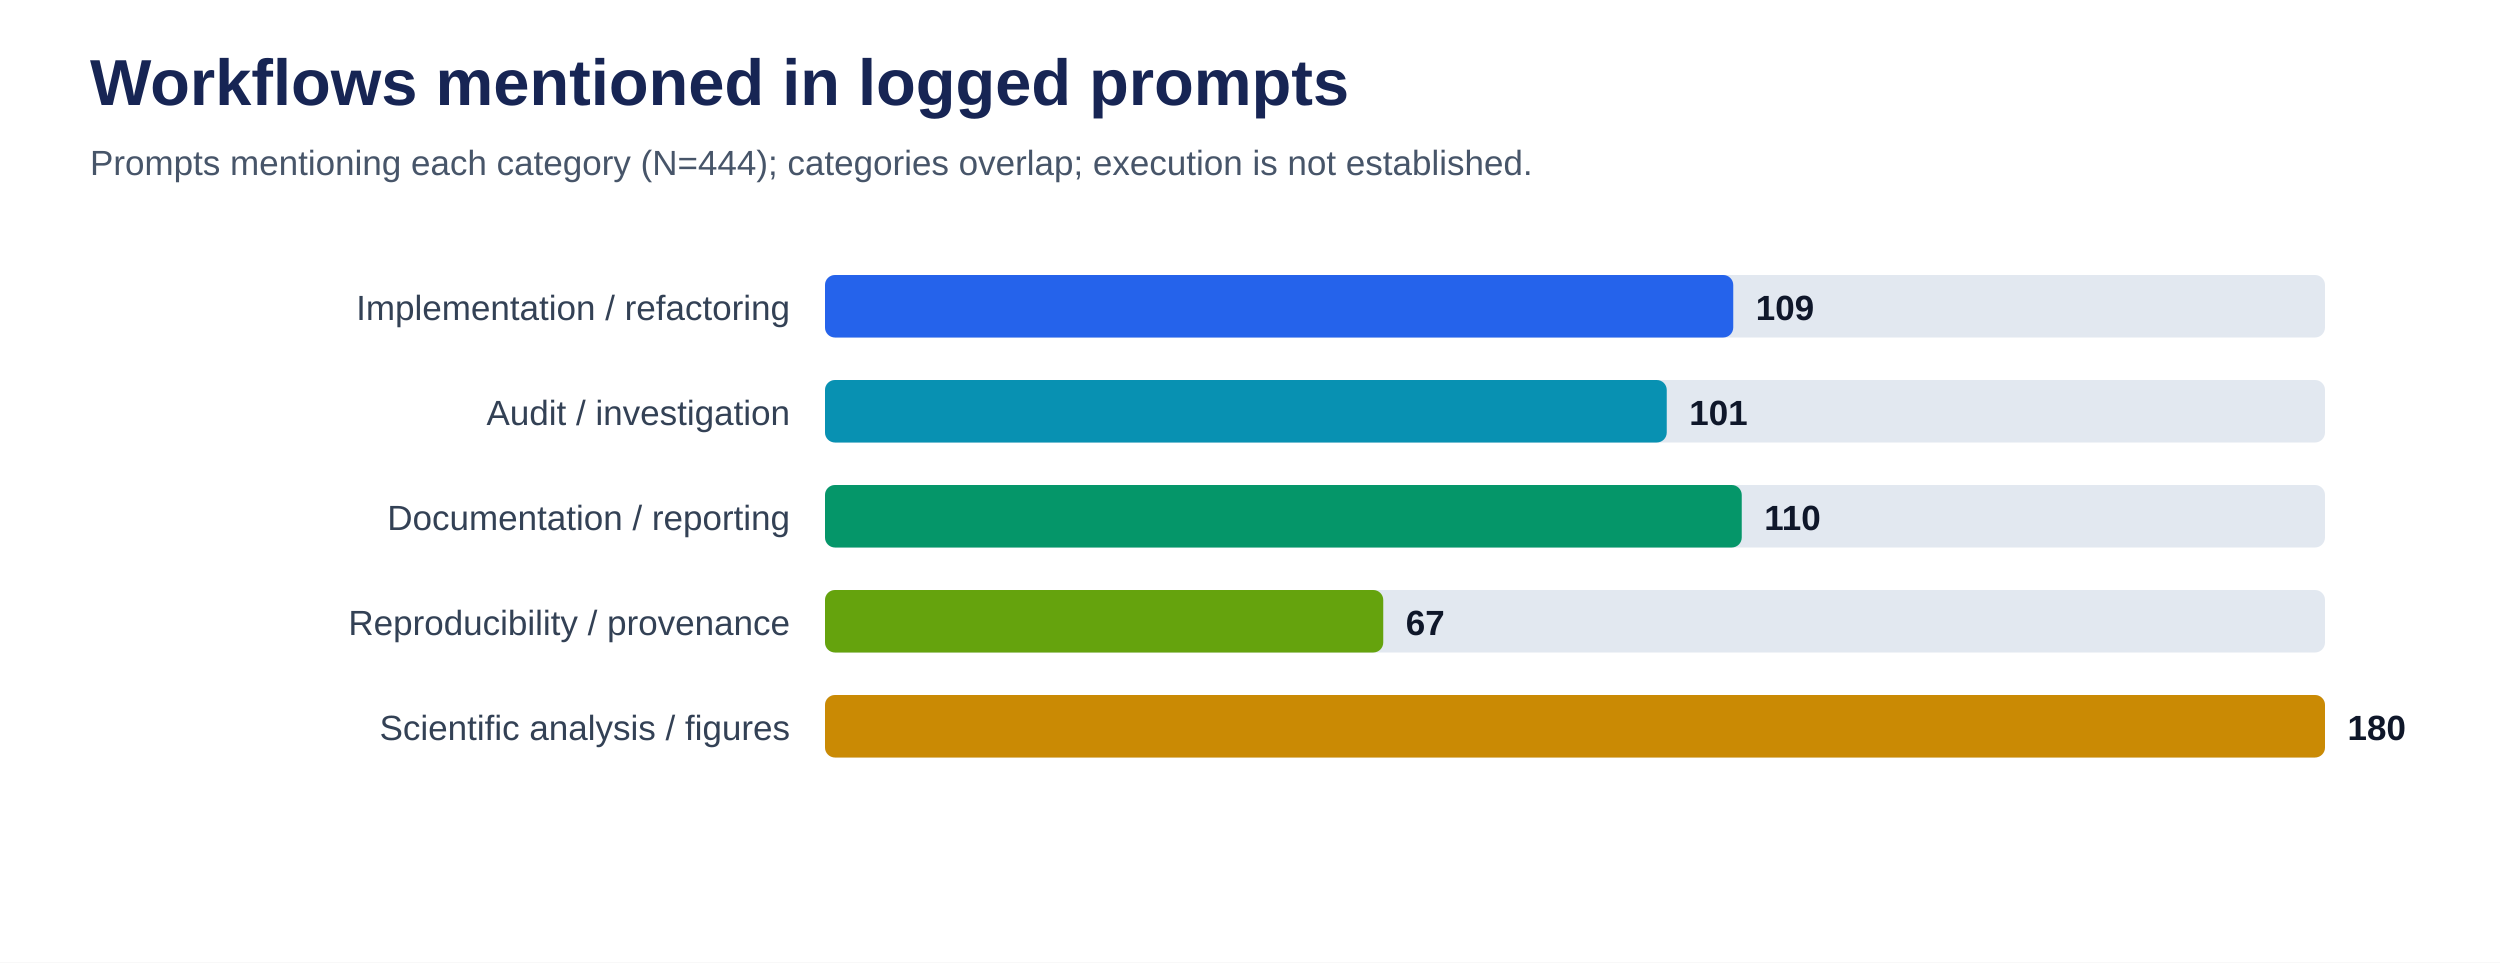
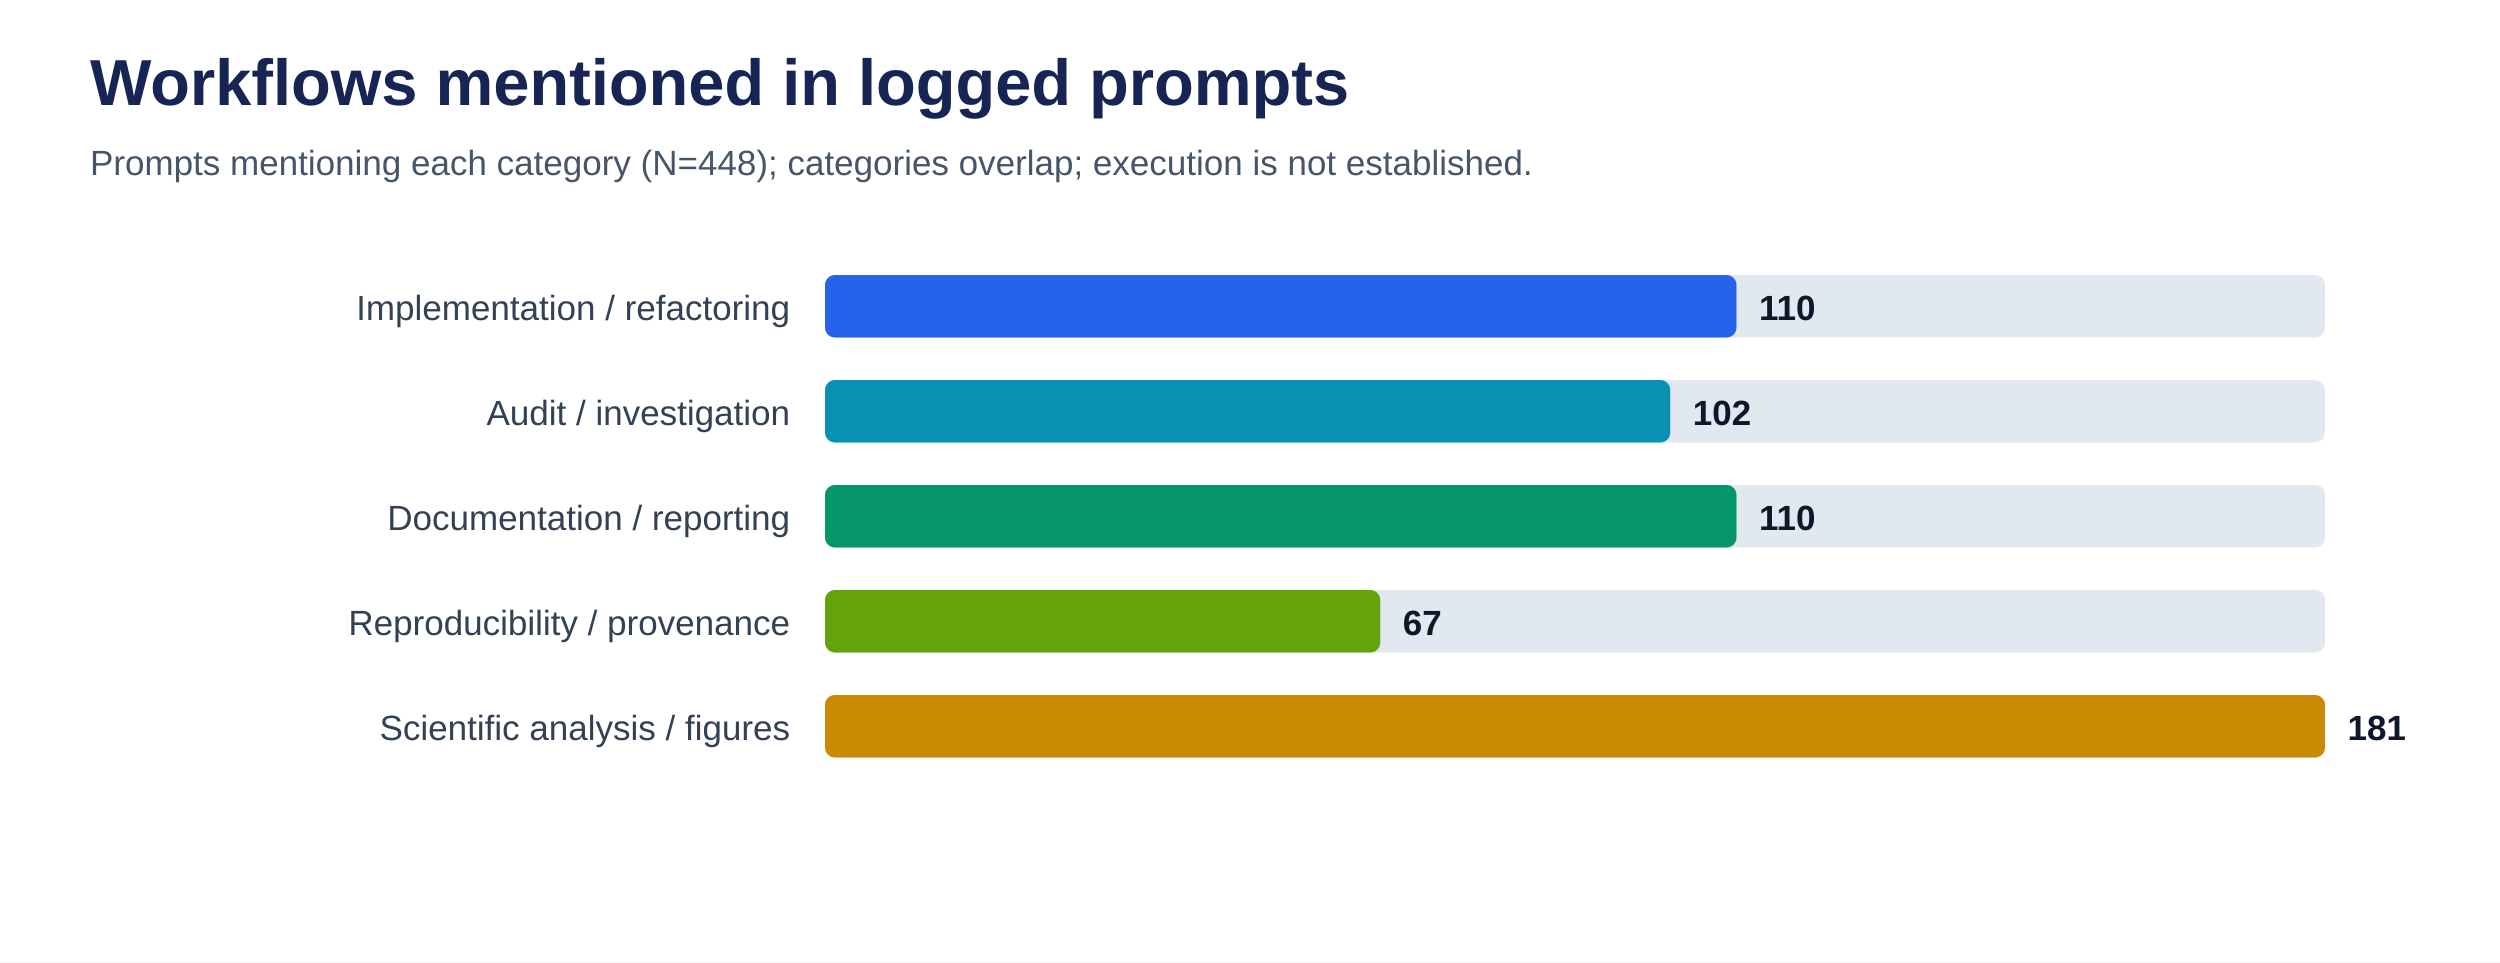
<svg xmlns="http://www.w3.org/2000/svg" viewBox="0 0 1000 385" role="img" aria-labelledby="title desc">
  <rect width="100%" height="100%" fill="#ffffff" />
  <text x="36" y="42" font-family="Arial, sans-serif" font-size="26" font-weight="700" fill="#172554">Workflows mentioned in logged prompts</text>
-   <text x="36" y="70" font-family="Arial, sans-serif" font-size="14" fill="#475569">Prompts mentioning each category (N=444); categories overlap; execution is not established.</text>
+   <text x="36" y="70" font-family="Arial, sans-serif" font-size="14" fill="#475569">Prompts mentioning each category (N=448); categories overlap; execution is not established.</text>
  <text x="316" y="128" text-anchor="end" font-family="Arial, sans-serif" font-size="14" fill="#334155">Implementation / refactoring</text>
  <rect x="330" y="110" width="600" height="25" rx="4" fill="#e2e8f0" />
-   <rect x="330" y="110" width="363.3" height="25" rx="4" fill="#2563eb" />
-   <text x="702.3" y="128" font-family="Arial, sans-serif" font-size="14" font-weight="700" fill="#0f172a">109</text>
+   <rect x="330" y="110" width="364.6" height="25" rx="4" fill="#2563eb" />
+   <text x="703.6" y="128" font-family="Arial, sans-serif" font-size="14" font-weight="700" fill="#0f172a">110</text>
  <text x="316" y="170" text-anchor="end" font-family="Arial, sans-serif" font-size="14" fill="#334155">Audit / investigation</text>
  <rect x="330" y="152" width="600" height="25" rx="4" fill="#e2e8f0" />
-   <rect x="330" y="152" width="336.7" height="25" rx="4" fill="#0891b2" />
-   <text x="675.7" y="170" font-family="Arial, sans-serif" font-size="14" font-weight="700" fill="#0f172a">101</text>
+   <rect x="330" y="152" width="338.1" height="25" rx="4" fill="#0891b2" />
+   <text x="677.1" y="170" font-family="Arial, sans-serif" font-size="14" font-weight="700" fill="#0f172a">102</text>
  <text x="316" y="212" text-anchor="end" font-family="Arial, sans-serif" font-size="14" fill="#334155">Documentation / reporting</text>
  <rect x="330" y="194" width="600" height="25" rx="4" fill="#e2e8f0" />
-   <rect x="330" y="194" width="366.7" height="25" rx="4" fill="#059669" />
-   <text x="705.7" y="212" font-family="Arial, sans-serif" font-size="14" font-weight="700" fill="#0f172a">110</text>
+   <rect x="330" y="194" width="364.6" height="25" rx="4" fill="#059669" />
+   <text x="703.6" y="212" font-family="Arial, sans-serif" font-size="14" font-weight="700" fill="#0f172a">110</text>
  <text x="316" y="254" text-anchor="end" font-family="Arial, sans-serif" font-size="14" fill="#334155">Reproducibility / provenance</text>
  <rect x="330" y="236" width="600" height="25" rx="4" fill="#e2e8f0" />
-   <rect x="330" y="236" width="223.3" height="25" rx="4" fill="#65a30d" />
-   <text x="562.3" y="254" font-family="Arial, sans-serif" font-size="14" font-weight="700" fill="#0f172a">67</text>
+   <rect x="330" y="236" width="222.1" height="25" rx="4" fill="#65a30d" />
+   <text x="561.1" y="254" font-family="Arial, sans-serif" font-size="14" font-weight="700" fill="#0f172a">67</text>
  <text x="316" y="296" text-anchor="end" font-family="Arial, sans-serif" font-size="14" fill="#334155">Scientific analysis / figures</text>
  <rect x="330" y="278" width="600" height="25" rx="4" fill="#e2e8f0" />
  <rect x="330" y="278" width="600.0" height="25" rx="4" fill="#ca8a04" />
-   <text x="939.0" y="296" font-family="Arial, sans-serif" font-size="14" font-weight="700" fill="#0f172a">180</text>
+   <text x="939.0" y="296" font-family="Arial, sans-serif" font-size="14" font-weight="700" fill="#0f172a">181</text>
</svg>
